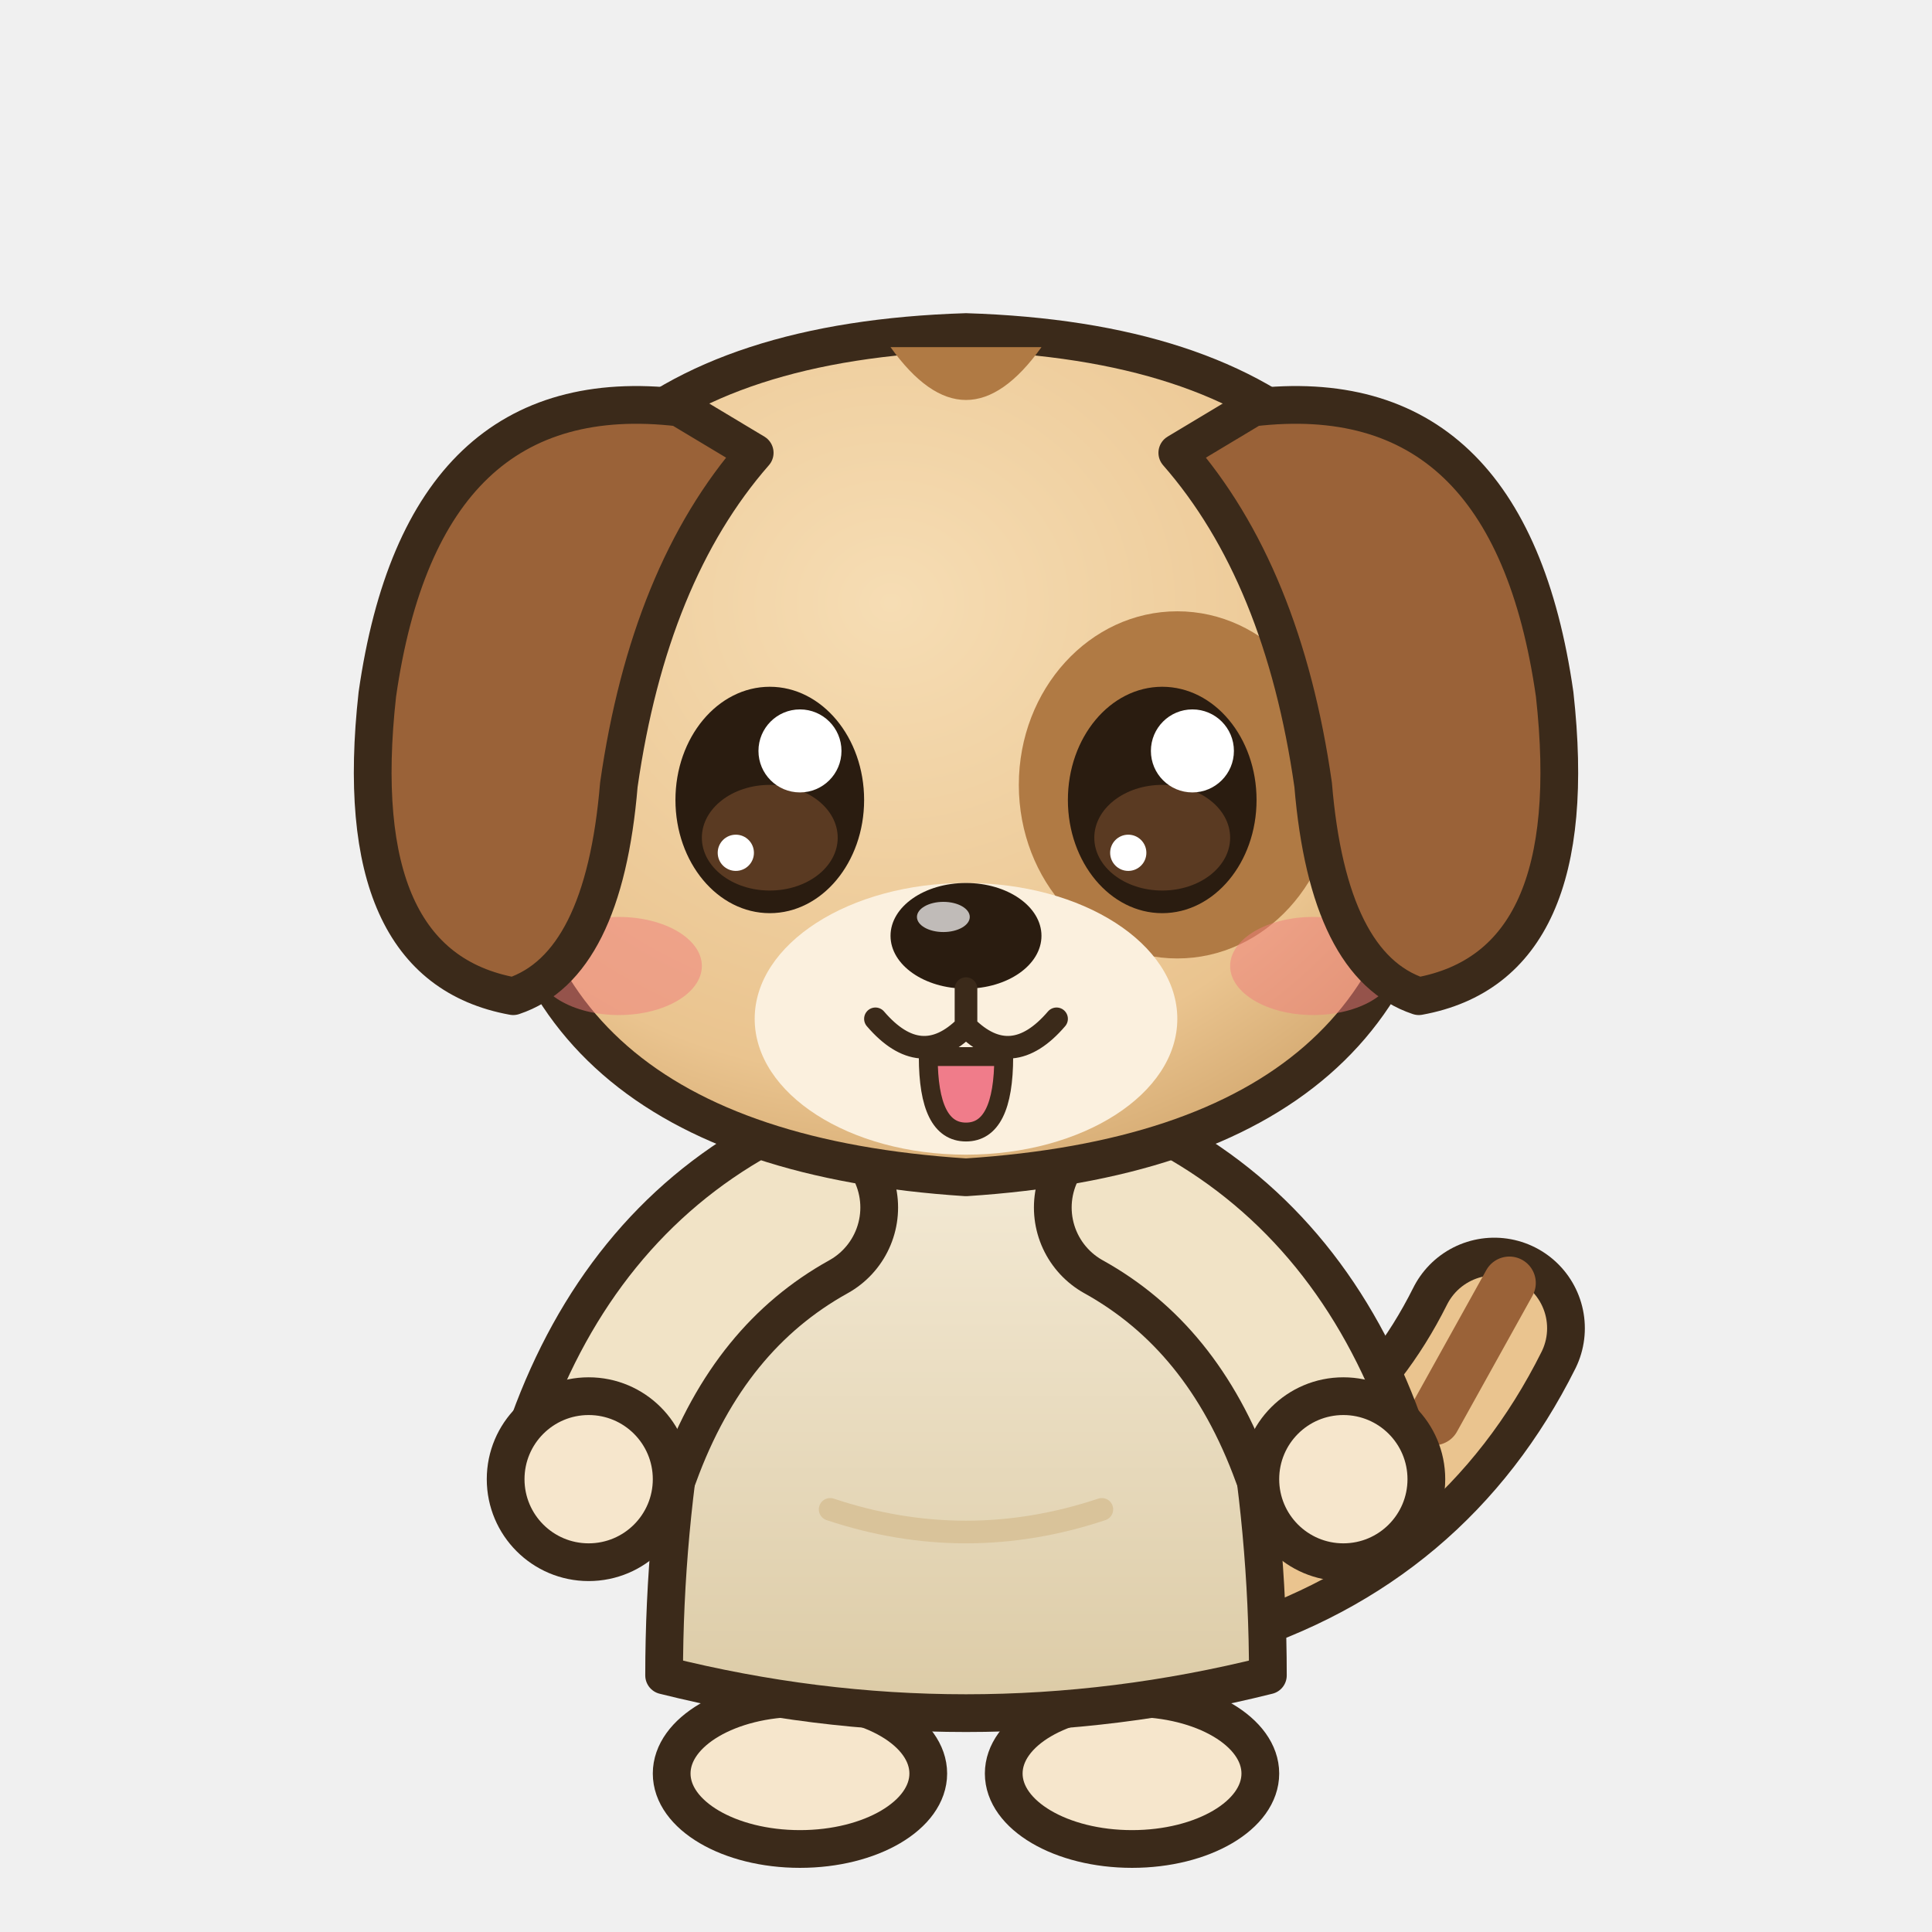
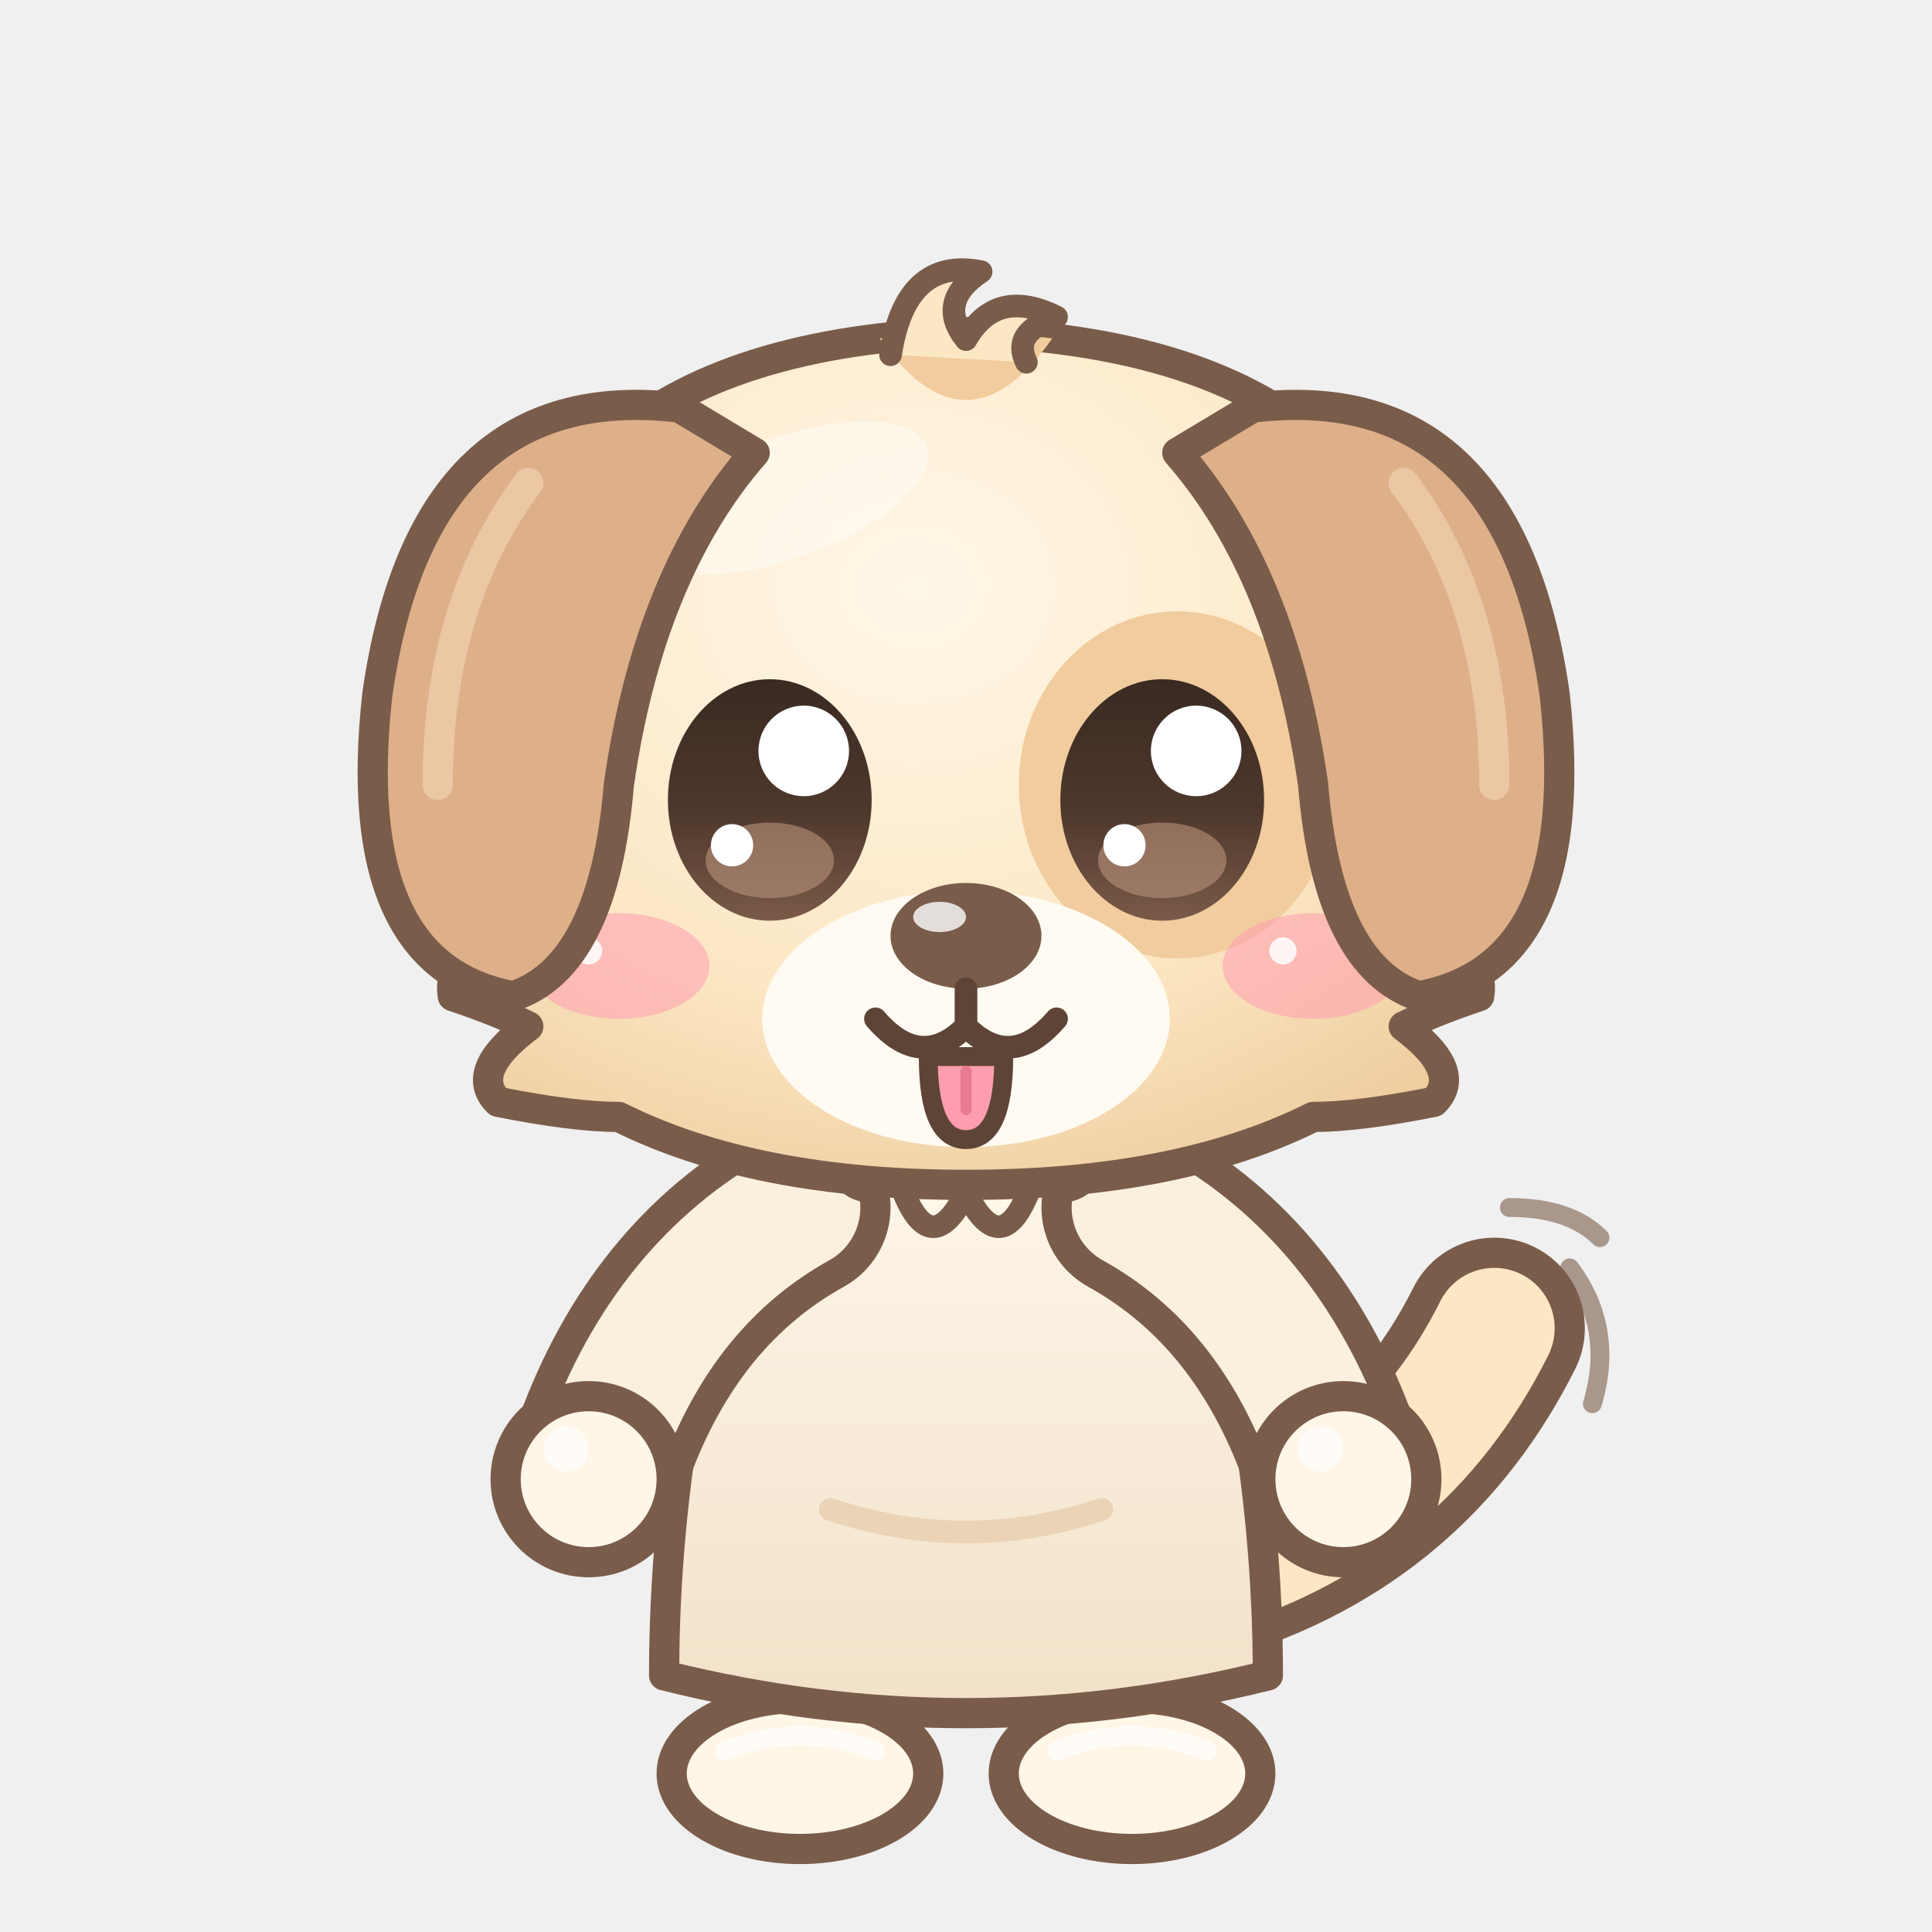
<svg xmlns="http://www.w3.org/2000/svg" width="256" height="256" viewBox="0 0 256 256">
  <defs>
-     <radialGradient id="fur" cx="0.42" cy="0.32" r="0.8">
-       <stop offset="0" stop-color="#F6DDB4" stop-opacity="1" />
-       <stop offset="0.7" stop-color="#EAC48F" stop-opacity="1" />
-       <stop offset="1" stop-color="#C99C62" stop-opacity="1" />
+     <radialGradient id="fur" cx="0.45" cy="0.3" r="0.78">
+       <stop offset="0" stop-color="#FFF7E8" />
+       <stop offset="0.62" stop-color="#FCE7C4" />
+       <stop offset="1" stop-color="#EDCB9C" />
    </radialGradient>
    <linearGradient id="shirt" x1="0" y1="0" x2="0" y2="1">
-       <stop offset="0" stop-color="#F7EEDB" />
-       <stop offset="1" stop-color="#DCCBA6" />
+       <stop offset="0" stop-color="#FFF9EE" />
+       <stop offset="1" stop-color="#F2E1C8" />
    </linearGradient>
+     <linearGradient id="eye" x1="0" y1="0" x2="0" y2="1">
+       <stop offset="0" stop-color="#3A2A22" />
+       <stop offset="0.55" stop-color="#4E382C" />
+       <stop offset="1" stop-color="#7A5A48" />
+     </linearGradient>
+     <clipPath id="hc">
+       <path d="M128 44 Q192 46 190 100 Q191 114 187 122 Q197 126 196 132 Q190 134 186 136 Q194 142 190 146 Q180 148 174 148 Q156 157 128 157 Q100 157 82 148 Q76 148 66 146 Q62 142 70 136 Q66 134 60 132 Q59 126 69 122 Q65 114 66 100 Q64 46 128 44 Z" />
+     </clipPath>
  </defs>
-   <path d="M160 208 Q186 200 198 176" fill="none" stroke="#3B2A1A" stroke-width="24" stroke-linecap="round" stroke-linejoin="round" />
-   <path d="M160 208 Q186 200 198 176" fill="none" stroke="#EAC48F" stroke-width="14" stroke-linecap="round" stroke-linejoin="round" />
-   <path d="M190 188 L200 170" stroke="#9A6238" stroke-width="7" stroke-linecap="round" />
-   <g stroke="#3B2A1A" stroke-width="5" stroke-linejoin="round" stroke-linecap="round" fill="#F6E6CC">
+   <path d="M160 208 Q186 200 198 176" fill="none" stroke="#7A5C4A" stroke-width="24" stroke-linejoin="round" stroke-linecap="round" />
+   <path d="M160 208 Q186 200 198 176" fill="none" stroke="#FCE7C4" stroke-width="16" stroke-linecap="round" stroke-linejoin="round" />
+   <path d="M208 168 Q214 176 211 186 M200 160 Q208 160 212 164" fill="none" stroke="#7A5C4A" stroke-width="2.5" stroke-linejoin="round" stroke-linecap="round" opacity="0.6" />
+   <g stroke="#7A5C4A" stroke-width="4" stroke-linejoin="round" stroke-linecap="round" fill="#FFF6E8">
    <ellipse cx="106" cy="235" rx="17" ry="10" />
    <ellipse cx="150" cy="235" rx="17" ry="10" />
  </g>
-   <path d="M102 146 Q128 140 154 146 Q168 184 168 222 Q128 232 88 222 Q88 184 102 146 Z" fill="url(#shirt)" stroke="#3B2A1A" stroke-width="5" stroke-linejoin="round" stroke-linecap="round" />
-   <path d="M110 200 Q128 206 146 200" fill="none" stroke="#D9C39A" stroke-width="3" stroke-linecap="round" />
-   <path d="M106 160 Q88 170 80 192" fill="none" stroke="#3B2A1A" stroke-width="26" stroke-linecap="round" stroke-linejoin="round" />
-   <path d="M106 160 Q88 170 80 192" fill="none" stroke="#F1E3C6" stroke-width="16" stroke-linecap="round" stroke-linejoin="round" />
-   <path d="M150 160 Q168 170 176 192" fill="none" stroke="#3B2A1A" stroke-width="26" stroke-linecap="round" stroke-linejoin="round" />
-   <path d="M150 160 Q168 170 176 192" fill="none" stroke="#F1E3C6" stroke-width="16" stroke-linecap="round" stroke-linejoin="round" />
-   <g stroke="#3B2A1A" stroke-width="5" stroke-linejoin="round" stroke-linecap="round" fill="#F6E6CC">
+   <path d="M96 232 Q106 228 116 232 M140 232 Q150 228 160 232" fill="none" stroke="#FFFFFF" stroke-width="2.5" stroke-linecap="round" opacity="0.7" />
+   <path d="M102 146 Q128 140 154 146 Q168 184 168 222 Q128 232 88 222 Q88 184 102 146 Z" fill="url(#shirt)" stroke="#7A5C4A" stroke-width="4" stroke-linejoin="round" stroke-linecap="round" />
+   <path d="M110 200 Q128 206 146 200" fill="none" stroke="#EAD3B6" stroke-width="3" stroke-linecap="round" />
+   <path d="M106 160 Q88 170 80 192" fill="none" stroke="#7A5C4A" stroke-width="24" stroke-linejoin="round" stroke-linecap="round" />
+   <path d="M106 160 Q88 170 80 192" fill="none" stroke="#FBF0DE" stroke-width="16" stroke-linecap="round" stroke-linejoin="round" />
+   <path d="M150 160 Q168 170 176 192" fill="none" stroke="#7A5C4A" stroke-width="24" stroke-linejoin="round" stroke-linecap="round" />
+   <path d="M150 160 Q168 170 176 192" fill="none" stroke="#FBF0DE" stroke-width="16" stroke-linecap="round" stroke-linejoin="round" />
+   <g stroke="#7A5C4A" stroke-width="4" stroke-linejoin="round" stroke-linecap="round" fill="#FFF6E8">
    <circle cx="78" cy="196" r="11" />
    <circle cx="178" cy="196" r="11" />
  </g>
-   <path d="M66 102 Q64 46 128 44 Q192 46 190 102 Q190 152 128 156 Q66 152 66 102 Z" fill="url(#fur)" stroke="#3B2A1A" stroke-width="5" stroke-linejoin="round" stroke-linecap="round" />
-   <ellipse cx="156" cy="104" rx="21" ry="23" fill="#B07A44" />
-   <path d="M118 46 Q128 60 138 46" fill="#B07A44" />
-   <ellipse cx="128" cy="135" rx="28" ry="18" fill="#FBF0DE" />
-   <ellipse cx="102" cy="106" rx="12.5" ry="15" fill="#2A1C10" />
-   <ellipse cx="102" cy="111" rx="9" ry="7" fill="#5A3A22" />
-   <circle cx="106" cy="99.5" r="5.5" fill="#FFF" />
-   <circle cx="97.5" cy="113" r="2.4" fill="#FFF" />
-   <ellipse cx="154" cy="106" rx="12.5" ry="15" fill="#2A1C10" />
-   <ellipse cx="154" cy="111" rx="9" ry="7" fill="#5A3A22" />
-   <circle cx="158" cy="99.5" r="5.5" fill="#FFF" />
-   <circle cx="149.5" cy="113" r="2.4" fill="#FFF" />
-   <ellipse cx="82" cy="128" rx="11" ry="6.5" fill="#F07C7C" opacity="0.5" />
-   <ellipse cx="174" cy="128" rx="11" ry="6.5" fill="#F07C7C" opacity="0.5" />
-   <ellipse cx="128" cy="124" rx="10" ry="7" fill="#2A1C10" />
-   <ellipse cx="125" cy="121.5" rx="3.5" ry="2" fill="#FFF" opacity="0.7" />
-   <path d="M128 131 L128 136 M116 135 Q122 142 128 136 Q134 142 140 135" fill="none" stroke="#3B2A1A" stroke-width="3" stroke-linejoin="round" stroke-linecap="round" />
-   <path d="M123 140 Q123 150 128 150 Q133 150 133 140 Z" fill="#F07C8A" stroke="#3B2A1A" stroke-width="2.5" stroke-linejoin="round" stroke-linecap="round" />
-   <g stroke="#3B2A1A" stroke-width="5" stroke-linejoin="round" stroke-linecap="round" fill="#9A6238">
+   <circle cx="75" cy="192" r="3" fill="#FFFFFF" opacity="0.6" />
+   <circle cx="175" cy="192" r="3" fill="#FFFFFF" opacity="0.6" />
+   <path d="M108 148 Q112 162 119 156 Q123 168 128 158 Q133 168 137 156 Q144 162 148 148 Z" fill="#FFF7E8" stroke="#7A5C4A" stroke-width="3" stroke-linejoin="round" stroke-linecap="round" />
+   <path d="M128 44 Q192 46 190 100 Q191 114 187 122 Q197 126 196 132 Q190 134 186 136 Q194 142 190 146 Q180 148 174 148 Q156 157 128 157 Q100 157 82 148 Q76 148 66 146 Q62 142 70 136 Q66 134 60 132 Q59 126 69 122 Q65 114 66 100 Q64 46 128 44 Z" fill="url(#fur)" stroke="#7A5C4A" stroke-width="4" stroke-linejoin="round" stroke-linecap="round" />
+   <g clip-path="url(#hc)" fill="#F1CC9E">
+     <ellipse cx="156" cy="104" rx="21" ry="23" />
+     <path d="M116 44 Q128 62 140 44 Z" />
+   </g>
+   <path d="M118 47 Q120 34 130 36 Q124 40 128 45 Q132 38 140 42 Q134 44 136 48" fill="#FCE7C4" stroke="#7A5C4A" stroke-width="3" stroke-linejoin="round" stroke-linecap="round" />
+   <ellipse cx="104" cy="66" rx="20" ry="8" transform="rotate(-20 104 66)" fill="#FFFFFF" opacity="0.4" />
+   <ellipse cx="128" cy="135" rx="27" ry="17" fill="#FFFBF3" />
+   <ellipse cx="102" cy="106" rx="13.5" ry="16" fill="url(#eye)" />
+   <ellipse cx="102" cy="114" rx="8.5" ry="5" fill="#B9927C" opacity="0.6" />
+   <circle cx="106.5" cy="99.5" r="6" fill="#FFFFFF" />
+   <circle cx="97" cy="112" r="2.8" fill="#FFFFFF" />
+   <ellipse cx="154" cy="106" rx="13.5" ry="16" fill="url(#eye)" />
+   <ellipse cx="154" cy="114" rx="8.5" ry="5" fill="#B9927C" opacity="0.6" />
+   <circle cx="158.5" cy="99.5" r="6" fill="#FFFFFF" />
+   <circle cx="149" cy="112" r="2.8" fill="#FFFFFF" />
+   <ellipse cx="82" cy="128" rx="12" ry="7" fill="#FF9DB0" opacity="0.55" />
+   <ellipse cx="174" cy="128" rx="12" ry="7" fill="#FF9DB0" opacity="0.55" />
+   <circle cx="78" cy="126" r="1.8" fill="#FFFFFF" opacity="0.85" />
+   <circle cx="170" cy="126" r="1.8" fill="#FFFFFF" opacity="0.85" />
+   <ellipse cx="128" cy="124" rx="10" ry="7" fill="#7A5C4A" />
+   <ellipse cx="124.5" cy="121.5" rx="3.5" ry="2" fill="#FFFFFF" opacity="0.8" />
+   <path d="M128 131 L128 136 M116 135 Q122 142 128 136 Q134 142 140 135" fill="none" stroke="#5E4436" stroke-width="3" stroke-linejoin="round" stroke-linecap="round" />
+   <path d="M123 140 Q123 151 128 151 Q133 151 133 140 Z" fill="#FF9DB0" stroke="#5E4436" stroke-width="2.5" stroke-linejoin="round" stroke-linecap="round" />
+   <path d="M128 142 L128 147" stroke="#E87A92" stroke-width="1.5" stroke-linecap="round" />
+   <g stroke="#7A5C4A" stroke-width="4" stroke-linejoin="round" stroke-linecap="round" fill="#DDB08A">
    <path d="M90 54 Q56 50 50 92 Q46 128 68 132 Q80 128 82 104 Q86 76 100 60 Z" />
    <path d="M166 54 Q200 50 206 92 Q210 128 188 132 Q176 128 174 104 Q170 76 156 60 Z" />
  </g>
+   <path d="M70 64 Q58 80 58 104" fill="none" stroke="#EBC7A4" stroke-width="4" stroke-linecap="round" />
+   <path d="M186 64 Q198 80 198 104" fill="none" stroke="#EBC7A4" stroke-width="4" stroke-linecap="round" />
</svg>
